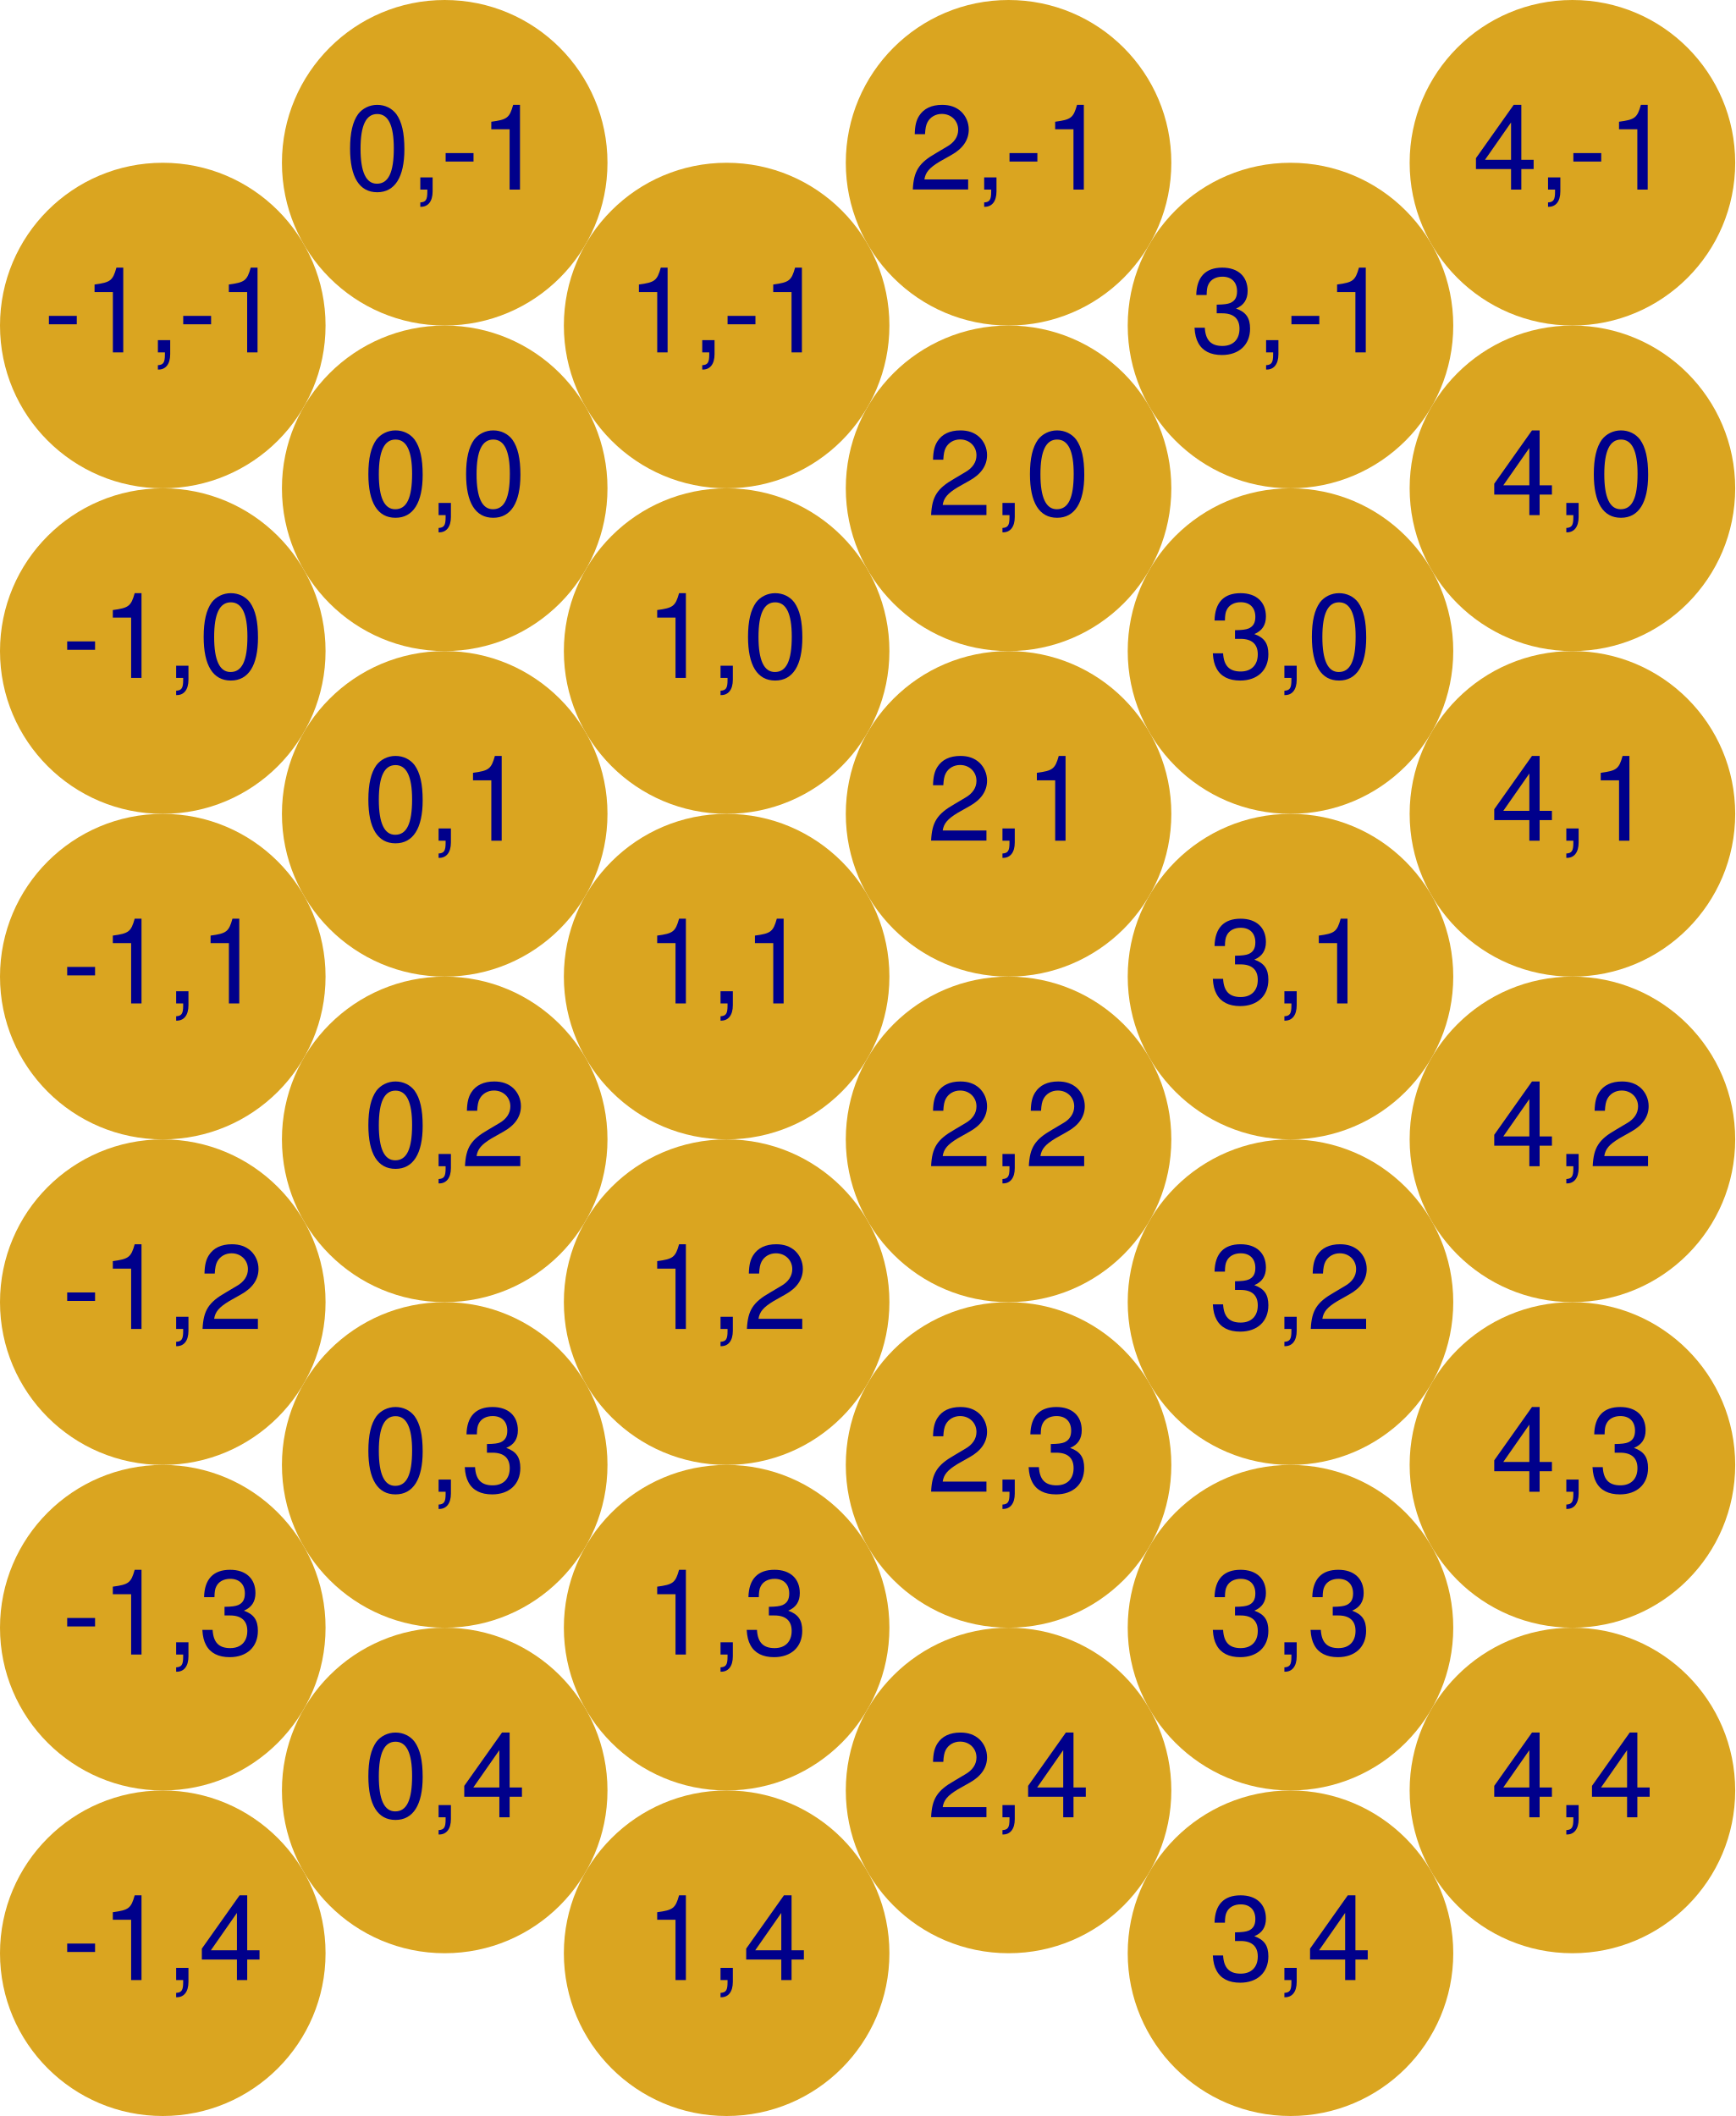
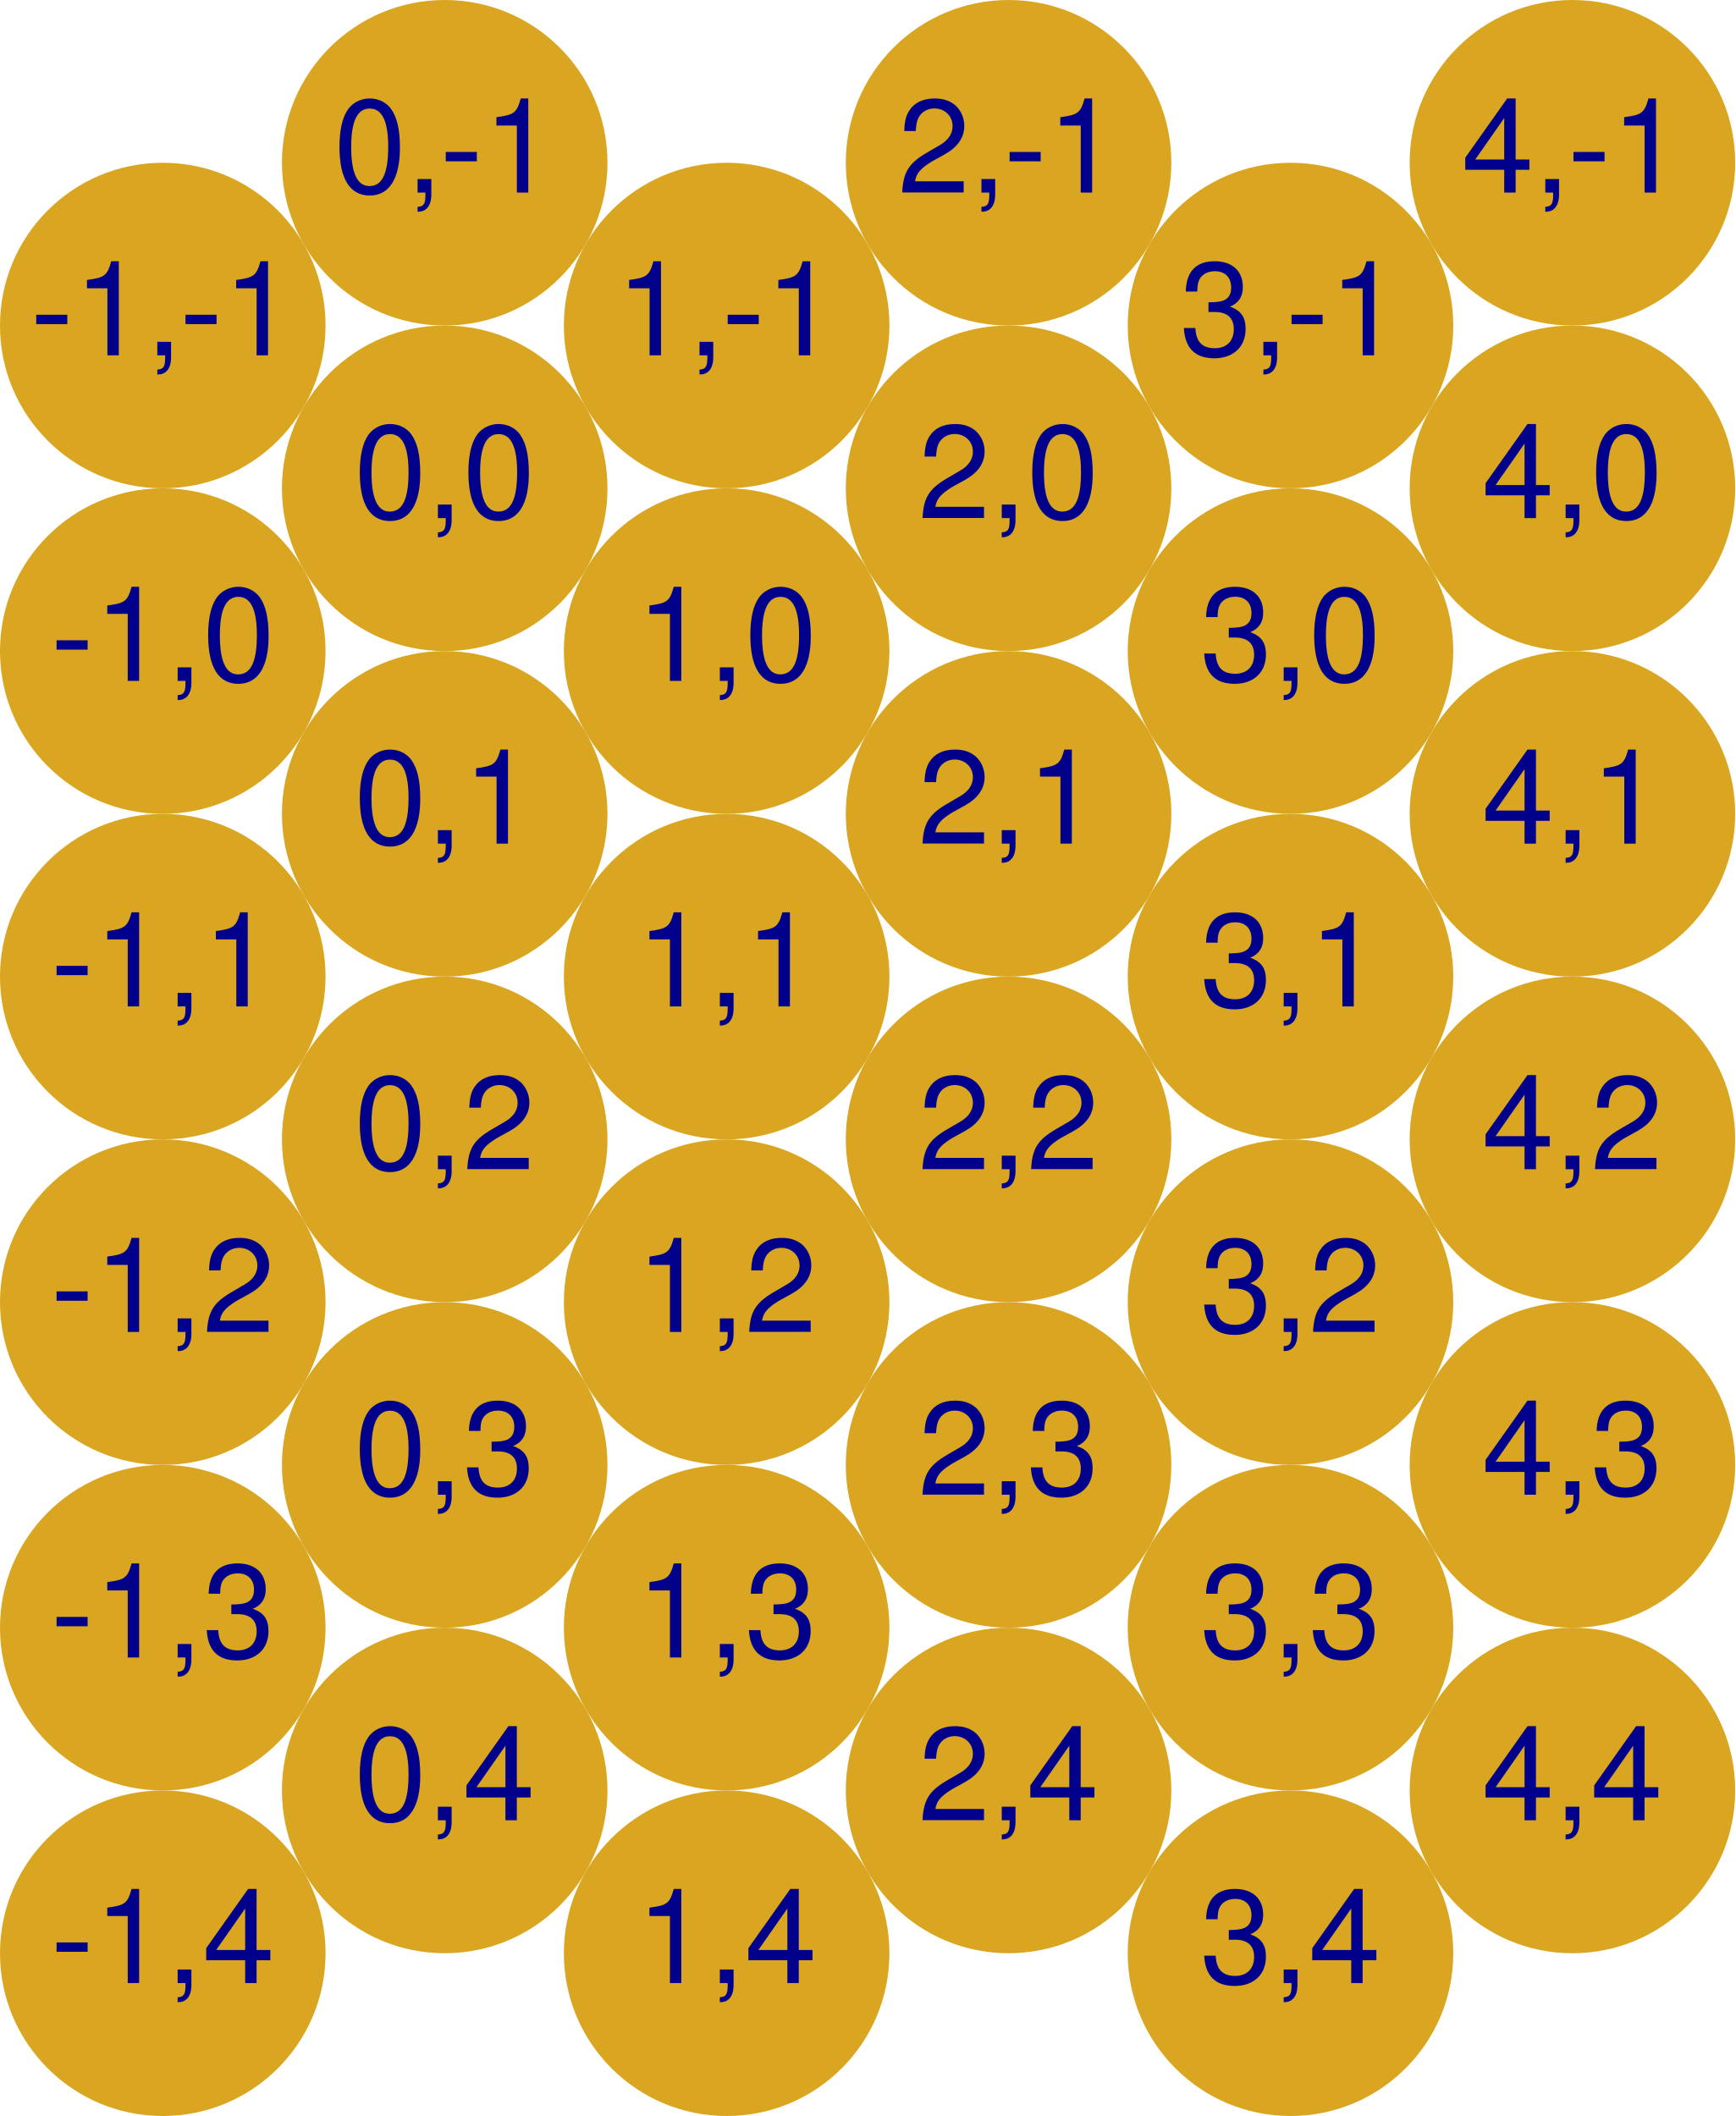
<svg xmlns="http://www.w3.org/2000/svg" version="1.1" style="overflow:hidden" height="325" width="266.506" id="side-view-svg">
-   <defs id="defs298" />
+   <defs id="defs370" />
  <g transform="translate(68.30127,75)" class="svg-pan-zoom_viewport" id="side-view-svg-viewport">
-     <g id="g292" class="side-view">
-       <g id="g290" class="helices-side-view">
-         <g id="g8">
+     <g id="g364" class="side-view">
+       <g id="g362" class="helices-side-view">
+         <g id="g10">
          <circle cy="0" cx="0" id="circle4" style="visibility:visible;fill:#daa520;stroke:none;stroke-width:1px;stroke-linecap:butt;stroke-opacity:1" r="25" class="side-view-helix-circle">
            </circle>
-           <text id="text6" style="font-weight:400;font-size:18px;font-family:Helvetica, serif;dominant-baseline:central;text-anchor:middle;fill:#00008b" class="side-view-helix-text">0,0</text>
+           <text id="text8" style="font-weight:400;font-size:20px;font-family:Helvetica, serif;letter-spacing:normal;dominant-baseline:central;text-anchor:middle;fill:#00008b" class="side-view-helix-text">0,0</text>
        </g>
-         <g id="g16" transform="translate(-43.30127,-25)">
-           <circle cy="0" cx="0" id="circle12" style="visibility:visible;fill:#daa520;stroke:none;stroke-width:1px;stroke-linecap:butt;stroke-opacity:1" r="25" class="side-view-helix-circle">
+         <g id="g20" transform="translate(43.30127,25)">
+           <circle cy="0" cx="0" id="circle14" style="visibility:visible;fill:#daa520;stroke:none;stroke-width:1px;stroke-linecap:butt;stroke-opacity:1" r="25" class="side-view-helix-circle">
            </circle>
-           <text id="text14" style="font-weight:400;font-size:18px;font-family:Helvetica, serif;dominant-baseline:central;text-anchor:middle;fill:#00008b" class="side-view-helix-text">-1,-1</text>
+           <text id="text18" style="font-weight:400;font-size:20px;font-family:Helvetica, serif;letter-spacing:normal;dominant-baseline:central;text-anchor:middle;fill:#00008b" class="side-view-helix-text">1,0</text>
        </g>
-         <g id="g24" transform="translate(0,-50)">
-           <circle cy="0" cx="0" id="circle20" style="visibility:visible;fill:#daa520;stroke:none;stroke-width:1px;stroke-linecap:butt;stroke-opacity:1" r="25" class="side-view-helix-circle">
+         <g id="g30" transform="translate(86.60254)">
+           <circle cy="0" cx="0" id="circle24" style="visibility:visible;fill:#daa520;stroke:none;stroke-width:1px;stroke-linecap:butt;stroke-opacity:1" r="25" class="side-view-helix-circle">
            </circle>
-           <text id="text22" style="font-weight:400;font-size:18px;font-family:Helvetica, serif;dominant-baseline:central;text-anchor:middle;fill:#00008b" class="side-view-helix-text">0,-1</text>
+           <text id="text28" style="font-weight:400;font-size:20px;font-family:Helvetica, serif;letter-spacing:normal;dominant-baseline:central;text-anchor:middle;fill:#00008b" class="side-view-helix-text">2,0</text>
        </g>
-         <g id="g32" transform="translate(43.30127,-25)">
-           <circle cy="0" cx="0" id="circle28" style="visibility:visible;fill:#daa520;stroke:none;stroke-width:1px;stroke-linecap:butt;stroke-opacity:1" r="25" class="side-view-helix-circle">
+         <g id="g40" transform="translate(-43.30127,25)">
+           <circle cy="0" cx="0" id="circle34" style="visibility:visible;fill:#daa520;stroke:none;stroke-width:1px;stroke-linecap:butt;stroke-opacity:1" r="25" class="side-view-helix-circle">
            </circle>
-           <text id="text30" style="font-weight:400;font-size:18px;font-family:Helvetica, serif;dominant-baseline:central;text-anchor:middle;fill:#00008b" class="side-view-helix-text">1,-1</text>
+           <text id="text38" style="font-weight:400;font-size:20px;font-family:Helvetica, serif;letter-spacing:normal;dominant-baseline:central;text-anchor:middle;fill:#00008b" class="side-view-helix-text">-1,0</text>
        </g>
-         <g id="g40" transform="translate(43.30127,25)">
-           <circle cy="0" cx="0" id="circle36" style="visibility:visible;fill:#daa520;stroke:none;stroke-width:1px;stroke-linecap:butt;stroke-opacity:1" r="25" class="side-view-helix-circle">
-             </circle>
-           <text id="text38" style="font-weight:400;font-size:18px;font-family:Helvetica, serif;dominant-baseline:central;text-anchor:middle;fill:#00008b" class="side-view-helix-text">1,0</text>
-         </g>
-         <g id="g48" transform="translate(86.60254)">
+         <g id="g50" transform="translate(-43.30127,75)">
          <circle cy="0" cx="0" id="circle44" style="visibility:visible;fill:#daa520;stroke:none;stroke-width:1px;stroke-linecap:butt;stroke-opacity:1" r="25" class="side-view-helix-circle">
            </circle>
-           <text id="text46" style="font-weight:400;font-size:18px;font-family:Helvetica, serif;dominant-baseline:central;text-anchor:middle;fill:#00008b" class="side-view-helix-text">2,0</text>
+           <text id="text48" style="font-weight:400;font-size:20px;font-family:Helvetica, serif;letter-spacing:normal;dominant-baseline:central;text-anchor:middle;fill:#00008b" class="side-view-helix-text">-1,1</text>
        </g>
-         <g id="g56" transform="translate(86.60254,-50)">
-           <circle cy="0" cx="0" id="circle52" style="visibility:visible;fill:#daa520;stroke:none;stroke-width:1px;stroke-linecap:butt;stroke-opacity:1" r="25" class="side-view-helix-circle">
+         <g id="g60" transform="translate(0,-50)">
+           <circle cy="0" cx="0" id="circle54" style="visibility:visible;fill:#daa520;stroke:none;stroke-width:1px;stroke-linecap:butt;stroke-opacity:1" r="25" class="side-view-helix-circle">
            </circle>
-           <text id="text54" style="font-weight:400;font-size:18px;font-family:Helvetica, serif;dominant-baseline:central;text-anchor:middle;fill:#00008b" class="side-view-helix-text">2,-1</text>
+           <text id="text58" style="font-weight:400;font-size:20px;font-family:Helvetica, serif;letter-spacing:normal;dominant-baseline:central;text-anchor:middle;fill:#00008b" class="side-view-helix-text">0,-1</text>
        </g>
-         <g id="g64" transform="translate(86.60254,50)">
-           <circle cy="0" cx="0" id="circle60" style="visibility:visible;fill:#daa520;stroke:none;stroke-width:1px;stroke-linecap:butt;stroke-opacity:1" r="25" class="side-view-helix-circle">
+         <g id="g70" transform="translate(-43.30127,-25)">
+           <circle cy="0" cx="0" id="circle64" style="visibility:visible;fill:#daa520;stroke:none;stroke-width:1px;stroke-linecap:butt;stroke-opacity:1" r="25" class="side-view-helix-circle">
            </circle>
-           <text id="text62" style="font-weight:400;font-size:18px;font-family:Helvetica, serif;dominant-baseline:central;text-anchor:middle;fill:#00008b" class="side-view-helix-text">2,1</text>
+           <text id="text68" style="font-weight:400;font-size:20px;font-family:Helvetica, serif;letter-spacing:normal;dominant-baseline:central;text-anchor:middle;fill:#00008b" class="side-view-helix-text">-1,-1</text>
        </g>
-         <g id="g72" transform="translate(43.30127,75)">
-           <circle cy="0" cx="0" id="circle68" style="visibility:visible;fill:#daa520;stroke:none;stroke-width:1px;stroke-linecap:butt;stroke-opacity:1" r="25" class="side-view-helix-circle">
+         <g id="g80" transform="translate(43.30127,-25)">
+           <circle cy="0" cx="0" id="circle74" style="visibility:visible;fill:#daa520;stroke:none;stroke-width:1px;stroke-linecap:butt;stroke-opacity:1" r="25" class="side-view-helix-circle">
            </circle>
-           <text id="text70" style="font-weight:400;font-size:18px;font-family:Helvetica, serif;dominant-baseline:central;text-anchor:middle;fill:#00008b" class="side-view-helix-text">1,1</text>
+           <text id="text78" style="font-weight:400;font-size:20px;font-family:Helvetica, serif;letter-spacing:normal;dominant-baseline:central;text-anchor:middle;fill:#00008b" class="side-view-helix-text">1,-1</text>
        </g>
-         <g id="g80" transform="translate(0,50)">
-           <circle cy="0" cx="0" id="circle76" style="visibility:visible;fill:#daa520;stroke:none;stroke-width:1px;stroke-linecap:butt;stroke-opacity:1" r="25" class="side-view-helix-circle">
-             </circle>
-           <text id="text78" style="font-weight:400;font-size:18px;font-family:Helvetica, serif;dominant-baseline:central;text-anchor:middle;fill:#00008b" class="side-view-helix-text">0,1</text>
-         </g>
-         <g id="g88" transform="translate(-43.30127,25)">
+         <g id="g90" transform="translate(86.60254,-50)">
          <circle cy="0" cx="0" id="circle84" style="visibility:visible;fill:#daa520;stroke:none;stroke-width:1px;stroke-linecap:butt;stroke-opacity:1" r="25" class="side-view-helix-circle">
            </circle>
-           <text id="text86" style="font-weight:400;font-size:18px;font-family:Helvetica, serif;dominant-baseline:central;text-anchor:middle;fill:#00008b" class="side-view-helix-text">-1,0</text>
+           <text id="text88" style="font-weight:400;font-size:20px;font-family:Helvetica, serif;letter-spacing:normal;dominant-baseline:central;text-anchor:middle;fill:#00008b" class="side-view-helix-text">2,-1</text>
        </g>
-         <g id="g96" transform="translate(-43.30127,75)">
-           <circle cy="0" cx="0" id="circle92" style="visibility:visible;fill:#daa520;stroke:none;stroke-width:1px;stroke-linecap:butt;stroke-opacity:1" r="25" class="side-view-helix-circle">
+         <g id="g100" transform="translate(129.9038,-25)">
+           <circle cy="0" cx="0" id="circle94" style="visibility:visible;fill:#daa520;stroke:none;stroke-width:1px;stroke-linecap:butt;stroke-opacity:1" r="25" class="side-view-helix-circle">
            </circle>
-           <text id="text94" style="font-weight:400;font-size:18px;font-family:Helvetica, serif;dominant-baseline:central;text-anchor:middle;fill:#00008b" class="side-view-helix-text">-1,1</text>
+           <text id="text98" style="font-weight:400;font-size:20px;font-family:Helvetica, serif;letter-spacing:normal;dominant-baseline:central;text-anchor:middle;fill:#00008b" class="side-view-helix-text">3,-1</text>
        </g>
-         <g id="g104" transform="translate(-43.30127,125)">
-           <circle cy="0" cx="0" id="circle100" style="visibility:visible;fill:#daa520;stroke:none;stroke-width:1px;stroke-linecap:butt;stroke-opacity:1" r="25" class="side-view-helix-circle">
+         <g id="g110" transform="translate(173.2051,-50)">
+           <circle cy="0" cx="0" id="circle104" style="visibility:visible;fill:#daa520;stroke:none;stroke-width:1px;stroke-linecap:butt;stroke-opacity:1" r="25" class="side-view-helix-circle">
            </circle>
-           <text id="text102" style="font-weight:400;font-size:18px;font-family:Helvetica, serif;dominant-baseline:central;text-anchor:middle;fill:#00008b" class="side-view-helix-text">-1,2</text>
+           <text id="text108" style="font-weight:400;font-size:20px;font-family:Helvetica, serif;letter-spacing:normal;dominant-baseline:central;text-anchor:middle;fill:#00008b" class="side-view-helix-text">4,-1</text>
        </g>
-         <g id="g112" transform="translate(0,100)">
-           <circle cy="0" cx="0" id="circle108" style="visibility:visible;fill:#daa520;stroke:none;stroke-width:1px;stroke-linecap:butt;stroke-opacity:1" r="25" class="side-view-helix-circle">
+         <g id="g120" transform="translate(129.9038,25)">
+           <circle cy="0" cx="0" id="circle114" style="visibility:visible;fill:#daa520;stroke:none;stroke-width:1px;stroke-linecap:butt;stroke-opacity:1" r="25" class="side-view-helix-circle">
            </circle>
-           <text id="text110" style="font-weight:400;font-size:18px;font-family:Helvetica, serif;dominant-baseline:central;text-anchor:middle;fill:#00008b" class="side-view-helix-text">0,2</text>
+           <text id="text118" style="font-weight:400;font-size:20px;font-family:Helvetica, serif;letter-spacing:normal;dominant-baseline:central;text-anchor:middle;fill:#00008b" class="side-view-helix-text">3,0</text>
        </g>
-         <g id="g120" transform="translate(43.30127,125)">
-           <circle cy="0" cx="0" id="circle116" style="visibility:visible;fill:#daa520;stroke:none;stroke-width:1px;stroke-linecap:butt;stroke-opacity:1" r="25" class="side-view-helix-circle">
-             </circle>
-           <text id="text118" style="font-weight:400;font-size:18px;font-family:Helvetica, serif;dominant-baseline:central;text-anchor:middle;fill:#00008b" class="side-view-helix-text">1,2</text>
-         </g>
-         <g id="g128" transform="translate(86.60254,100)">
+         <g id="g130" transform="translate(173.2051)">
          <circle cy="0" cx="0" id="circle124" style="visibility:visible;fill:#daa520;stroke:none;stroke-width:1px;stroke-linecap:butt;stroke-opacity:1" r="25" class="side-view-helix-circle">
            </circle>
-           <text id="text126" style="font-weight:400;font-size:18px;font-family:Helvetica, serif;dominant-baseline:central;text-anchor:middle;fill:#00008b" class="side-view-helix-text">2,2</text>
+           <text id="text128" style="font-weight:400;font-size:20px;font-family:Helvetica, serif;letter-spacing:normal;dominant-baseline:central;text-anchor:middle;fill:#00008b" class="side-view-helix-text">4,0</text>
        </g>
-         <g id="g136" transform="translate(129.9038,-25)">
-           <circle cy="0" cx="0" id="circle132" style="visibility:visible;fill:#daa520;stroke:none;stroke-width:1px;stroke-linecap:butt;stroke-opacity:1" r="25" class="side-view-helix-circle">
+         <g id="g140" transform="translate(0,50)">
+           <circle cy="0" cx="0" id="circle134" style="visibility:visible;fill:#daa520;stroke:none;stroke-width:1px;stroke-linecap:butt;stroke-opacity:1" r="25" class="side-view-helix-circle">
            </circle>
-           <text id="text134" style="font-weight:400;font-size:18px;font-family:Helvetica, serif;dominant-baseline:central;text-anchor:middle;fill:#00008b" class="side-view-helix-text">3,-1</text>
+           <text id="text138" style="font-weight:400;font-size:20px;font-family:Helvetica, serif;letter-spacing:normal;dominant-baseline:central;text-anchor:middle;fill:#00008b" class="side-view-helix-text">0,1</text>
        </g>
-         <g id="g144" transform="translate(129.9038,25)">
-           <circle cy="0" cx="0" id="circle140" style="visibility:visible;fill:#daa520;stroke:none;stroke-width:1px;stroke-linecap:butt;stroke-opacity:1" r="25" class="side-view-helix-circle">
+         <g id="g150" transform="translate(43.30127,75)">
+           <circle cy="0" cx="0" id="circle144" style="visibility:visible;fill:#daa520;stroke:none;stroke-width:1px;stroke-linecap:butt;stroke-opacity:1" r="25" class="side-view-helix-circle">
            </circle>
-           <text id="text142" style="font-weight:400;font-size:18px;font-family:Helvetica, serif;dominant-baseline:central;text-anchor:middle;fill:#00008b" class="side-view-helix-text">3,0</text>
+           <text id="text148" style="font-weight:400;font-size:20px;font-family:Helvetica, serif;letter-spacing:normal;dominant-baseline:central;text-anchor:middle;fill:#00008b" class="side-view-helix-text">1,1</text>
        </g>
-         <g id="g152" transform="translate(129.9038,75)">
-           <circle cy="0" cx="0" id="circle148" style="visibility:visible;fill:#daa520;stroke:none;stroke-width:1px;stroke-linecap:butt;stroke-opacity:1" r="25" class="side-view-helix-circle">
+         <g id="g160" transform="translate(86.60254,50)">
+           <circle cy="0" cx="0" id="circle154" style="visibility:visible;fill:#daa520;stroke:none;stroke-width:1px;stroke-linecap:butt;stroke-opacity:1" r="25" class="side-view-helix-circle">
            </circle>
-           <text id="text150" style="font-weight:400;font-size:18px;font-family:Helvetica, serif;dominant-baseline:central;text-anchor:middle;fill:#00008b" class="side-view-helix-text">3,1</text>
+           <text id="text158" style="font-weight:400;font-size:20px;font-family:Helvetica, serif;letter-spacing:normal;dominant-baseline:central;text-anchor:middle;fill:#00008b" class="side-view-helix-text">2,1</text>
        </g>
-         <g id="g160" transform="translate(129.9038,125)">
-           <circle cy="0" cx="0" id="circle156" style="visibility:visible;fill:#daa520;stroke:none;stroke-width:1px;stroke-linecap:butt;stroke-opacity:1" r="25" class="side-view-helix-circle">
-             </circle>
-           <text id="text158" style="font-weight:400;font-size:18px;font-family:Helvetica, serif;dominant-baseline:central;text-anchor:middle;fill:#00008b" class="side-view-helix-text">3,2</text>
-         </g>
-         <g id="g168" transform="translate(129.9038,175)">
+         <g id="g170" transform="translate(129.9038,75)">
          <circle cy="0" cx="0" id="circle164" style="visibility:visible;fill:#daa520;stroke:none;stroke-width:1px;stroke-linecap:butt;stroke-opacity:1" r="25" class="side-view-helix-circle">
            </circle>
-           <text id="text166" style="font-weight:400;font-size:18px;font-family:Helvetica, serif;dominant-baseline:central;text-anchor:middle;fill:#00008b" class="side-view-helix-text">3,3</text>
+           <text id="text168" style="font-weight:400;font-size:20px;font-family:Helvetica, serif;letter-spacing:normal;dominant-baseline:central;text-anchor:middle;fill:#00008b" class="side-view-helix-text">3,1</text>
        </g>
-         <g id="g176" transform="translate(86.60254,150)">
-           <circle cy="0" cx="0" id="circle172" style="visibility:visible;fill:#daa520;stroke:none;stroke-width:1px;stroke-linecap:butt;stroke-opacity:1" r="25" class="side-view-helix-circle">
+         <g id="g180" transform="translate(173.2051,50)">
+           <circle cy="0" cx="0" id="circle174" style="visibility:visible;fill:#daa520;stroke:none;stroke-width:1px;stroke-linecap:butt;stroke-opacity:1" r="25" class="side-view-helix-circle">
            </circle>
-           <text id="text174" style="font-weight:400;font-size:18px;font-family:Helvetica, serif;dominant-baseline:central;text-anchor:middle;fill:#00008b" class="side-view-helix-text">2,3</text>
+           <text id="text178" style="font-weight:400;font-size:20px;font-family:Helvetica, serif;letter-spacing:normal;dominant-baseline:central;text-anchor:middle;fill:#00008b" class="side-view-helix-text">4,1</text>
        </g>
-         <g id="g184" transform="translate(43.30127,175)">
-           <circle cy="0" cx="0" id="circle180" style="visibility:visible;fill:#daa520;stroke:none;stroke-width:1px;stroke-linecap:butt;stroke-opacity:1" r="25" class="side-view-helix-circle">
+         <g id="g190" transform="translate(0,100)">
+           <circle cy="0" cx="0" id="circle184" style="visibility:visible;fill:#daa520;stroke:none;stroke-width:1px;stroke-linecap:butt;stroke-opacity:1" r="25" class="side-view-helix-circle">
            </circle>
-           <text id="text182" style="font-weight:400;font-size:18px;font-family:Helvetica, serif;dominant-baseline:central;text-anchor:middle;fill:#00008b" class="side-view-helix-text">1,3</text>
+           <text id="text188" style="font-weight:400;font-size:20px;font-family:Helvetica, serif;letter-spacing:normal;dominant-baseline:central;text-anchor:middle;fill:#00008b" class="side-view-helix-text">0,2</text>
        </g>
-         <g id="g192" transform="translate(0,150)">
-           <circle cy="0" cx="0" id="circle188" style="visibility:visible;fill:#daa520;stroke:none;stroke-width:1px;stroke-linecap:butt;stroke-opacity:1" r="25" class="side-view-helix-circle">
+         <g id="g200" transform="translate(-43.30127,125)">
+           <circle cy="0" cx="0" id="circle194" style="visibility:visible;fill:#daa520;stroke:none;stroke-width:1px;stroke-linecap:butt;stroke-opacity:1" r="25" class="side-view-helix-circle">
            </circle>
-           <text id="text190" style="font-weight:400;font-size:18px;font-family:Helvetica, serif;dominant-baseline:central;text-anchor:middle;fill:#00008b" class="side-view-helix-text">0,3</text>
+           <text id="text198" style="font-weight:400;font-size:20px;font-family:Helvetica, serif;letter-spacing:normal;dominant-baseline:central;text-anchor:middle;fill:#00008b" class="side-view-helix-text">-1,2</text>
        </g>
-         <g id="g200" transform="translate(-43.30127,175)">
-           <circle cy="0" cx="0" id="circle196" style="visibility:visible;fill:#daa520;stroke:none;stroke-width:1px;stroke-linecap:butt;stroke-opacity:1" r="25" class="side-view-helix-circle">
-             </circle>
-           <text id="text198" style="font-weight:400;font-size:18px;font-family:Helvetica, serif;dominant-baseline:central;text-anchor:middle;fill:#00008b" class="side-view-helix-text">-1,3</text>
-         </g>
-         <g id="g208" transform="translate(-43.30127,225)">
+         <g id="g210" transform="translate(43.30127,125)">
          <circle cy="0" cx="0" id="circle204" style="visibility:visible;fill:#daa520;stroke:none;stroke-width:1px;stroke-linecap:butt;stroke-opacity:1" r="25" class="side-view-helix-circle">
            </circle>
-           <text id="text206" style="font-weight:400;font-size:18px;font-family:Helvetica, serif;dominant-baseline:central;text-anchor:middle;fill:#00008b" class="side-view-helix-text">-1,4</text>
+           <text id="text208" style="font-weight:400;font-size:20px;font-family:Helvetica, serif;letter-spacing:normal;dominant-baseline:central;text-anchor:middle;fill:#00008b" class="side-view-helix-text">1,2</text>
        </g>
-         <g id="g216" transform="translate(0,200)">
-           <circle cy="0" cx="0" id="circle212" style="visibility:visible;fill:#daa520;stroke:none;stroke-width:1px;stroke-linecap:butt;stroke-opacity:1" r="25" class="side-view-helix-circle">
+         <g id="g220" transform="translate(86.60254,100)">
+           <circle cy="0" cx="0" id="circle214" style="visibility:visible;fill:#daa520;stroke:none;stroke-width:1px;stroke-linecap:butt;stroke-opacity:1" r="25" class="side-view-helix-circle">
            </circle>
-           <text id="text214" style="font-weight:400;font-size:18px;font-family:Helvetica, serif;dominant-baseline:central;text-anchor:middle;fill:#00008b" class="side-view-helix-text">0,4</text>
+           <text id="text218" style="font-weight:400;font-size:20px;font-family:Helvetica, serif;letter-spacing:normal;dominant-baseline:central;text-anchor:middle;fill:#00008b" class="side-view-helix-text">2,2</text>
        </g>
-         <g id="g224" transform="translate(43.30127,225)">
-           <circle cy="0" cx="0" id="circle220" style="visibility:visible;fill:#daa520;stroke:none;stroke-width:1px;stroke-linecap:butt;stroke-opacity:1" r="25" class="side-view-helix-circle">
+         <g id="g230" transform="translate(129.9038,125)">
+           <circle cy="0" cx="0" id="circle224" style="visibility:visible;fill:#daa520;stroke:none;stroke-width:1px;stroke-linecap:butt;stroke-opacity:1" r="25" class="side-view-helix-circle">
            </circle>
-           <text id="text222" style="font-weight:400;font-size:18px;font-family:Helvetica, serif;dominant-baseline:central;text-anchor:middle;fill:#00008b" class="side-view-helix-text">1,4</text>
+           <text id="text228" style="font-weight:400;font-size:20px;font-family:Helvetica, serif;letter-spacing:normal;dominant-baseline:central;text-anchor:middle;fill:#00008b" class="side-view-helix-text">3,2</text>
        </g>
-         <g id="g232" transform="translate(86.60254,200)">
-           <circle cy="0" cx="0" id="circle228" style="visibility:visible;fill:#daa520;stroke:none;stroke-width:1px;stroke-linecap:butt;stroke-opacity:1" r="25" class="side-view-helix-circle">
+         <g id="g240" transform="translate(173.2051,100)">
+           <circle cy="0" cx="0" id="circle234" style="visibility:visible;fill:#daa520;stroke:none;stroke-width:1px;stroke-linecap:butt;stroke-opacity:1" r="25" class="side-view-helix-circle">
            </circle>
-           <text id="text230" style="font-weight:400;font-size:18px;font-family:Helvetica, serif;dominant-baseline:central;text-anchor:middle;fill:#00008b" class="side-view-helix-text">2,4</text>
+           <text id="text238" style="font-weight:400;font-size:20px;font-family:Helvetica, serif;letter-spacing:normal;dominant-baseline:central;text-anchor:middle;fill:#00008b" class="side-view-helix-text">4,2</text>
        </g>
-         <g id="g240" transform="translate(129.9038,225)">
-           <circle cy="0" cx="0" id="circle236" style="visibility:visible;fill:#daa520;stroke:none;stroke-width:1px;stroke-linecap:butt;stroke-opacity:1" r="25" class="side-view-helix-circle">
-             </circle>
-           <text id="text238" style="font-weight:400;font-size:18px;font-family:Helvetica, serif;dominant-baseline:central;text-anchor:middle;fill:#00008b" class="side-view-helix-text">3,4</text>
-         </g>
-         <g id="g248" transform="translate(173.2051,200)">
+         <g id="g250" transform="translate(-43.30127,175)">
          <circle cy="0" cx="0" id="circle244" style="visibility:visible;fill:#daa520;stroke:none;stroke-width:1px;stroke-linecap:butt;stroke-opacity:1" r="25" class="side-view-helix-circle">
            </circle>
-           <text id="text246" style="font-weight:400;font-size:18px;font-family:Helvetica, serif;dominant-baseline:central;text-anchor:middle;fill:#00008b" class="side-view-helix-text">4,4</text>
+           <text id="text248" style="font-weight:400;font-size:20px;font-family:Helvetica, serif;letter-spacing:normal;dominant-baseline:central;text-anchor:middle;fill:#00008b" class="side-view-helix-text">-1,3</text>
        </g>
-         <g id="g256" transform="translate(173.2051,150)">
-           <circle cy="0" cx="0" id="circle252" style="visibility:visible;fill:#daa520;stroke:none;stroke-width:1px;stroke-linecap:butt;stroke-opacity:1" r="25" class="side-view-helix-circle">
+         <g id="g260" transform="translate(0,150)">
+           <circle cy="0" cx="0" id="circle254" style="visibility:visible;fill:#daa520;stroke:none;stroke-width:1px;stroke-linecap:butt;stroke-opacity:1" r="25" class="side-view-helix-circle">
            </circle>
-           <text id="text254" style="font-weight:400;font-size:18px;font-family:Helvetica, serif;dominant-baseline:central;text-anchor:middle;fill:#00008b" class="side-view-helix-text">4,3</text>
+           <text id="text258" style="font-weight:400;font-size:20px;font-family:Helvetica, serif;letter-spacing:normal;dominant-baseline:central;text-anchor:middle;fill:#00008b" class="side-view-helix-text">0,3</text>
        </g>
-         <g id="g264" transform="translate(173.2051,100)">
-           <circle cy="0" cx="0" id="circle260" style="visibility:visible;fill:#daa520;stroke:none;stroke-width:1px;stroke-linecap:butt;stroke-opacity:1" r="25" class="side-view-helix-circle">
+         <g id="g270" transform="translate(43.30127,175)">
+           <circle cy="0" cx="0" id="circle264" style="visibility:visible;fill:#daa520;stroke:none;stroke-width:1px;stroke-linecap:butt;stroke-opacity:1" r="25" class="side-view-helix-circle">
            </circle>
-           <text id="text262" style="font-weight:400;font-size:18px;font-family:Helvetica, serif;dominant-baseline:central;text-anchor:middle;fill:#00008b" class="side-view-helix-text">4,2</text>
+           <text id="text268" style="font-weight:400;font-size:20px;font-family:Helvetica, serif;letter-spacing:normal;dominant-baseline:central;text-anchor:middle;fill:#00008b" class="side-view-helix-text">1,3</text>
        </g>
-         <g id="g272" transform="translate(173.2051,50)">
-           <circle cy="0" cx="0" id="circle268" style="visibility:visible;fill:#daa520;stroke:none;stroke-width:1px;stroke-linecap:butt;stroke-opacity:1" r="25" class="side-view-helix-circle">
+         <g id="g280" transform="translate(86.60254,150)">
+           <circle cy="0" cx="0" id="circle274" style="visibility:visible;fill:#daa520;stroke:none;stroke-width:1px;stroke-linecap:butt;stroke-opacity:1" r="25" class="side-view-helix-circle">
            </circle>
-           <text id="text270" style="font-weight:400;font-size:18px;font-family:Helvetica, serif;dominant-baseline:central;text-anchor:middle;fill:#00008b" class="side-view-helix-text">4,1</text>
+           <text id="text278" style="font-weight:400;font-size:20px;font-family:Helvetica, serif;letter-spacing:normal;dominant-baseline:central;text-anchor:middle;fill:#00008b" class="side-view-helix-text">2,3</text>
        </g>
-         <g id="g280" transform="translate(173.2051)">
-           <circle cy="0" cx="0" id="circle276" style="visibility:visible;fill:#daa520;stroke:none;stroke-width:1px;stroke-linecap:butt;stroke-opacity:1" r="25" class="side-view-helix-circle">
-             </circle>
-           <text id="text278" style="font-weight:400;font-size:18px;font-family:Helvetica, serif;dominant-baseline:central;text-anchor:middle;fill:#00008b" class="side-view-helix-text">4,0</text>
-         </g>
-         <g id="g288" transform="translate(173.2051,-50)">
+         <g id="g290" transform="translate(129.9038,175)">
          <circle cy="0" cx="0" id="circle284" style="visibility:visible;fill:#daa520;stroke:none;stroke-width:1px;stroke-linecap:butt;stroke-opacity:1" r="25" class="side-view-helix-circle">
            </circle>
-           <text id="text286" style="font-weight:400;font-size:18px;font-family:Helvetica, serif;dominant-baseline:central;text-anchor:middle;fill:#00008b" class="side-view-helix-text">4,-1</text>
+           <text id="text288" style="font-weight:400;font-size:20px;font-family:Helvetica, serif;letter-spacing:normal;dominant-baseline:central;text-anchor:middle;fill:#00008b" class="side-view-helix-text">3,3</text>
+         </g>
+         <g id="g300" transform="translate(173.2051,150)">
+           <circle cy="0" cx="0" id="circle294" style="visibility:visible;fill:#daa520;stroke:none;stroke-width:1px;stroke-linecap:butt;stroke-opacity:1" r="25" class="side-view-helix-circle">
+             </circle>
+           <text id="text298" style="font-weight:400;font-size:20px;font-family:Helvetica, serif;letter-spacing:normal;dominant-baseline:central;text-anchor:middle;fill:#00008b" class="side-view-helix-text">4,3</text>
+         </g>
+         <g id="g310" transform="translate(-43.30127,225)">
+           <circle cy="0" cx="0" id="circle304" style="visibility:visible;fill:#daa520;stroke:none;stroke-width:1px;stroke-linecap:butt;stroke-opacity:1" r="25" class="side-view-helix-circle">
+             </circle>
+           <text id="text308" style="font-weight:400;font-size:20px;font-family:Helvetica, serif;letter-spacing:normal;dominant-baseline:central;text-anchor:middle;fill:#00008b" class="side-view-helix-text">-1,4</text>
+         </g>
+         <g id="g320" transform="translate(0,200)">
+           <circle cy="0" cx="0" id="circle314" style="visibility:visible;fill:#daa520;stroke:none;stroke-width:1px;stroke-linecap:butt;stroke-opacity:1" r="25" class="side-view-helix-circle">
+             </circle>
+           <text id="text318" style="font-weight:400;font-size:20px;font-family:Helvetica, serif;letter-spacing:normal;dominant-baseline:central;text-anchor:middle;fill:#00008b" class="side-view-helix-text">0,4</text>
+         </g>
+         <g id="g330" transform="translate(43.30127,225)">
+           <circle cy="0" cx="0" id="circle324" style="visibility:visible;fill:#daa520;stroke:none;stroke-width:1px;stroke-linecap:butt;stroke-opacity:1" r="25" class="side-view-helix-circle">
+             </circle>
+           <text id="text328" style="font-weight:400;font-size:20px;font-family:Helvetica, serif;letter-spacing:normal;dominant-baseline:central;text-anchor:middle;fill:#00008b" class="side-view-helix-text">1,4</text>
+         </g>
+         <g id="g340" transform="translate(86.60254,200)">
+           <circle cy="0" cx="0" id="circle334" style="visibility:visible;fill:#daa520;stroke:none;stroke-width:1px;stroke-linecap:butt;stroke-opacity:1" r="25" class="side-view-helix-circle">
+             </circle>
+           <text id="text338" style="font-weight:400;font-size:20px;font-family:Helvetica, serif;letter-spacing:normal;dominant-baseline:central;text-anchor:middle;fill:#00008b" class="side-view-helix-text">2,4</text>
+         </g>
+         <g id="g350" transform="translate(129.9038,225)">
+           <circle cy="0" cx="0" id="circle344" style="visibility:visible;fill:#daa520;stroke:none;stroke-width:1px;stroke-linecap:butt;stroke-opacity:1" r="25" class="side-view-helix-circle">
+             </circle>
+           <text id="text348" style="font-weight:400;font-size:20px;font-family:Helvetica, serif;letter-spacing:normal;dominant-baseline:central;text-anchor:middle;fill:#00008b" class="side-view-helix-text">3,4</text>
+         </g>
+         <g id="g360" transform="translate(173.2051,200)">
+           <circle cy="0" cx="0" id="circle354" style="visibility:visible;fill:#daa520;stroke:none;stroke-width:1px;stroke-linecap:butt;stroke-opacity:1" r="25" class="side-view-helix-circle">
+             </circle>
+           <text id="text358" style="font-weight:400;font-size:20px;font-family:Helvetica, serif;letter-spacing:normal;dominant-baseline:central;text-anchor:middle;fill:#00008b" class="side-view-helix-text">4,4</text>
        </g>
      </g>
    </g>
  </g>
</svg>
